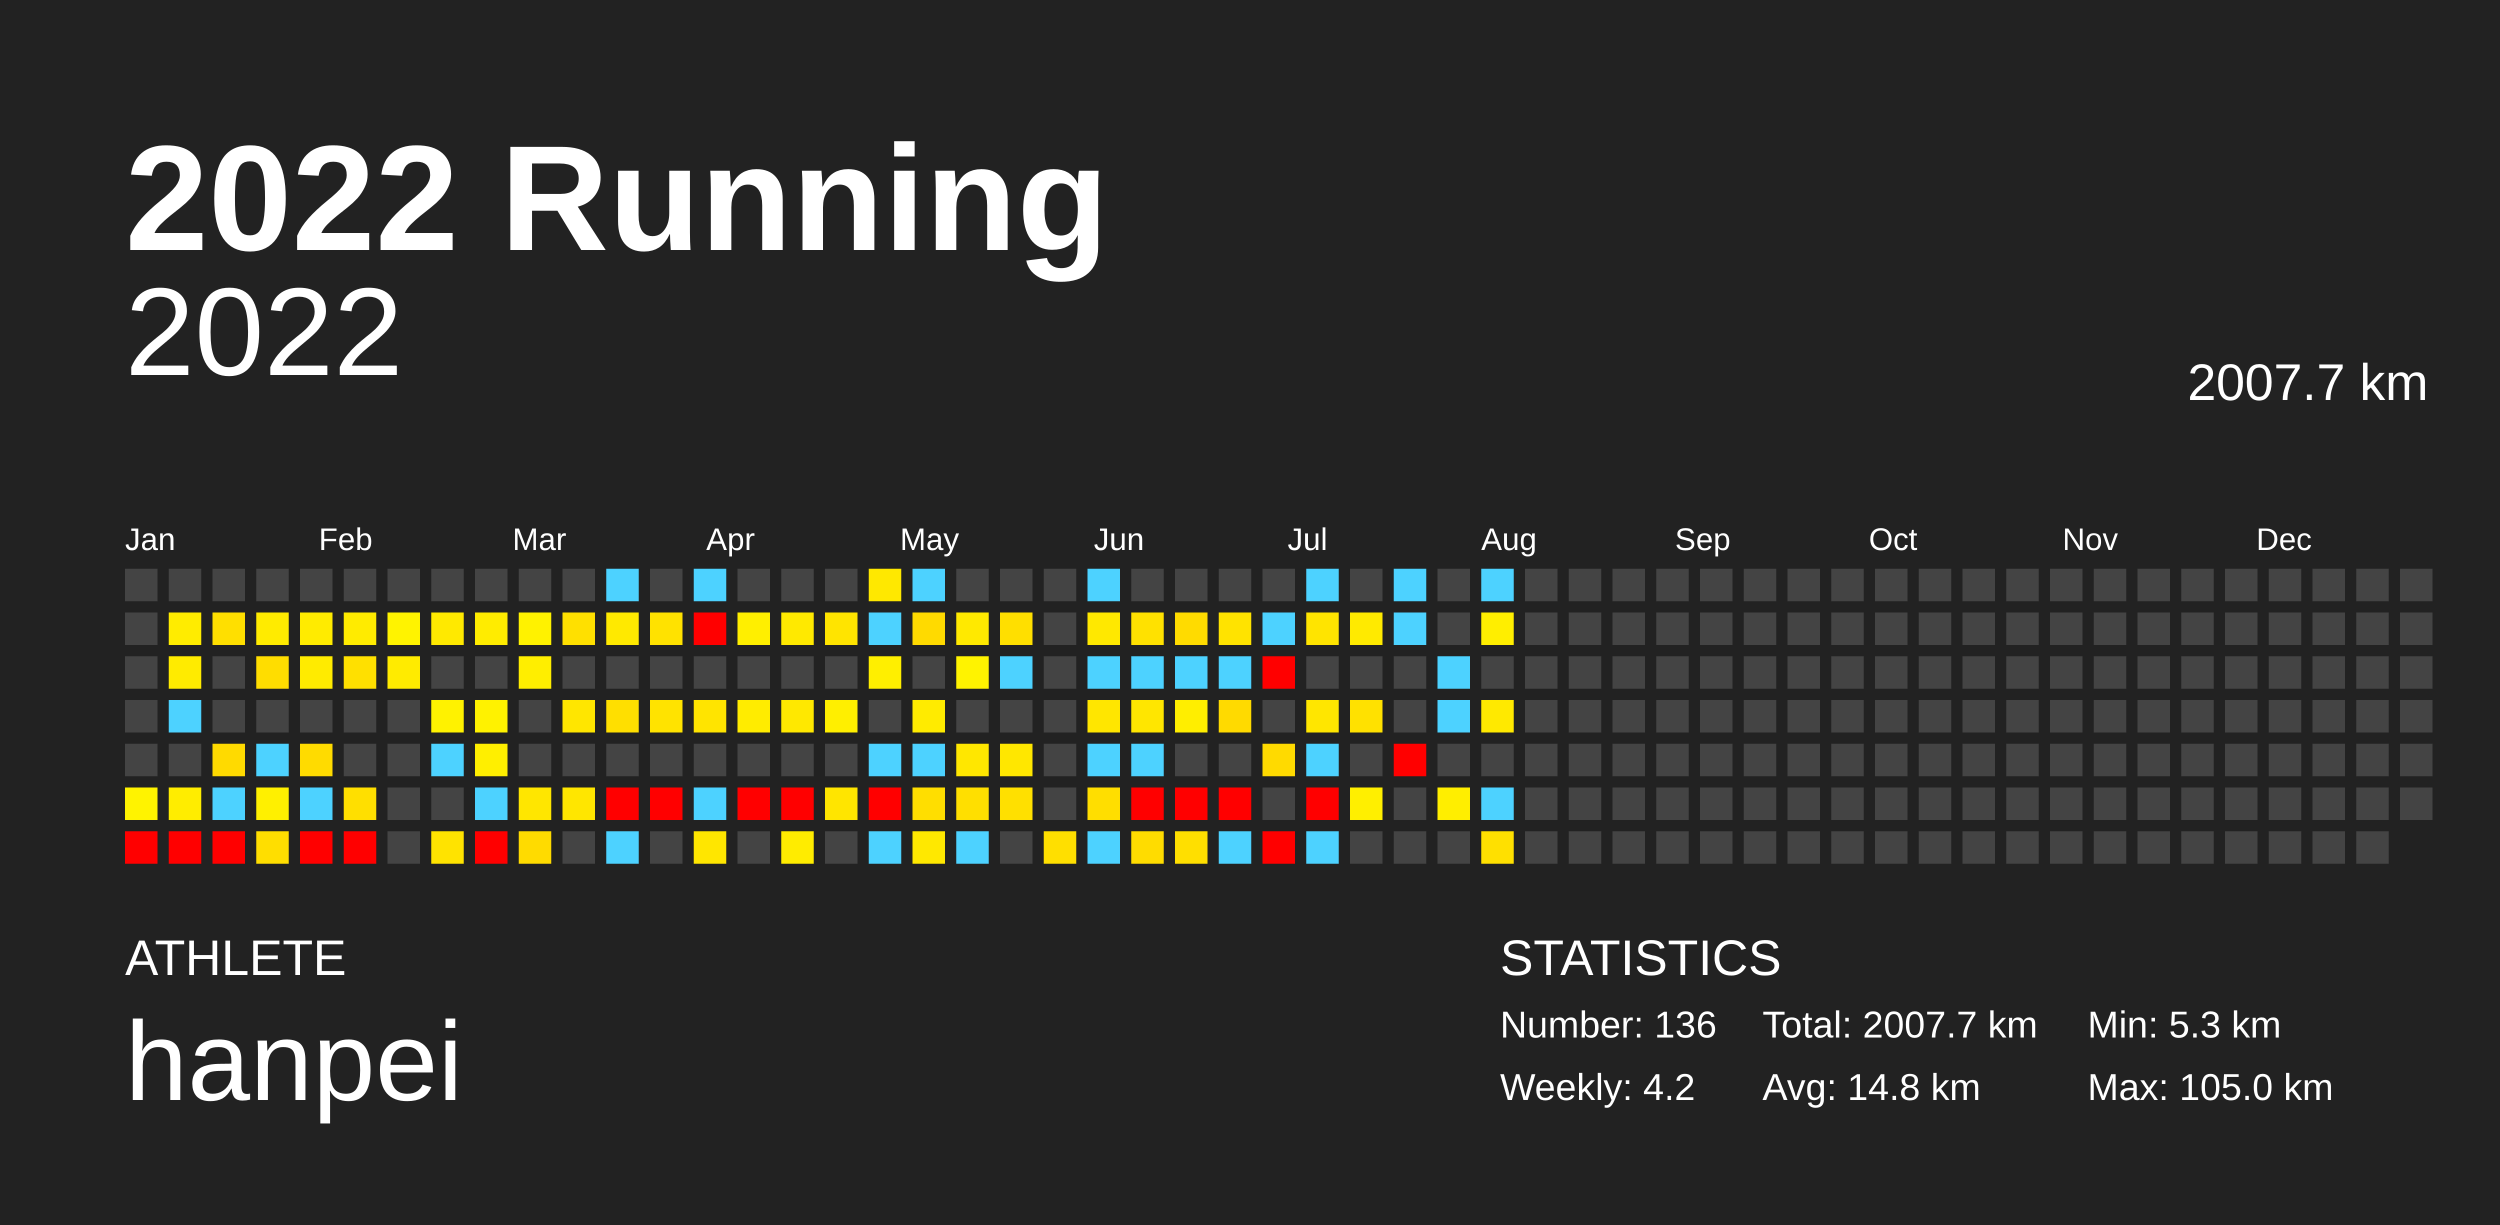
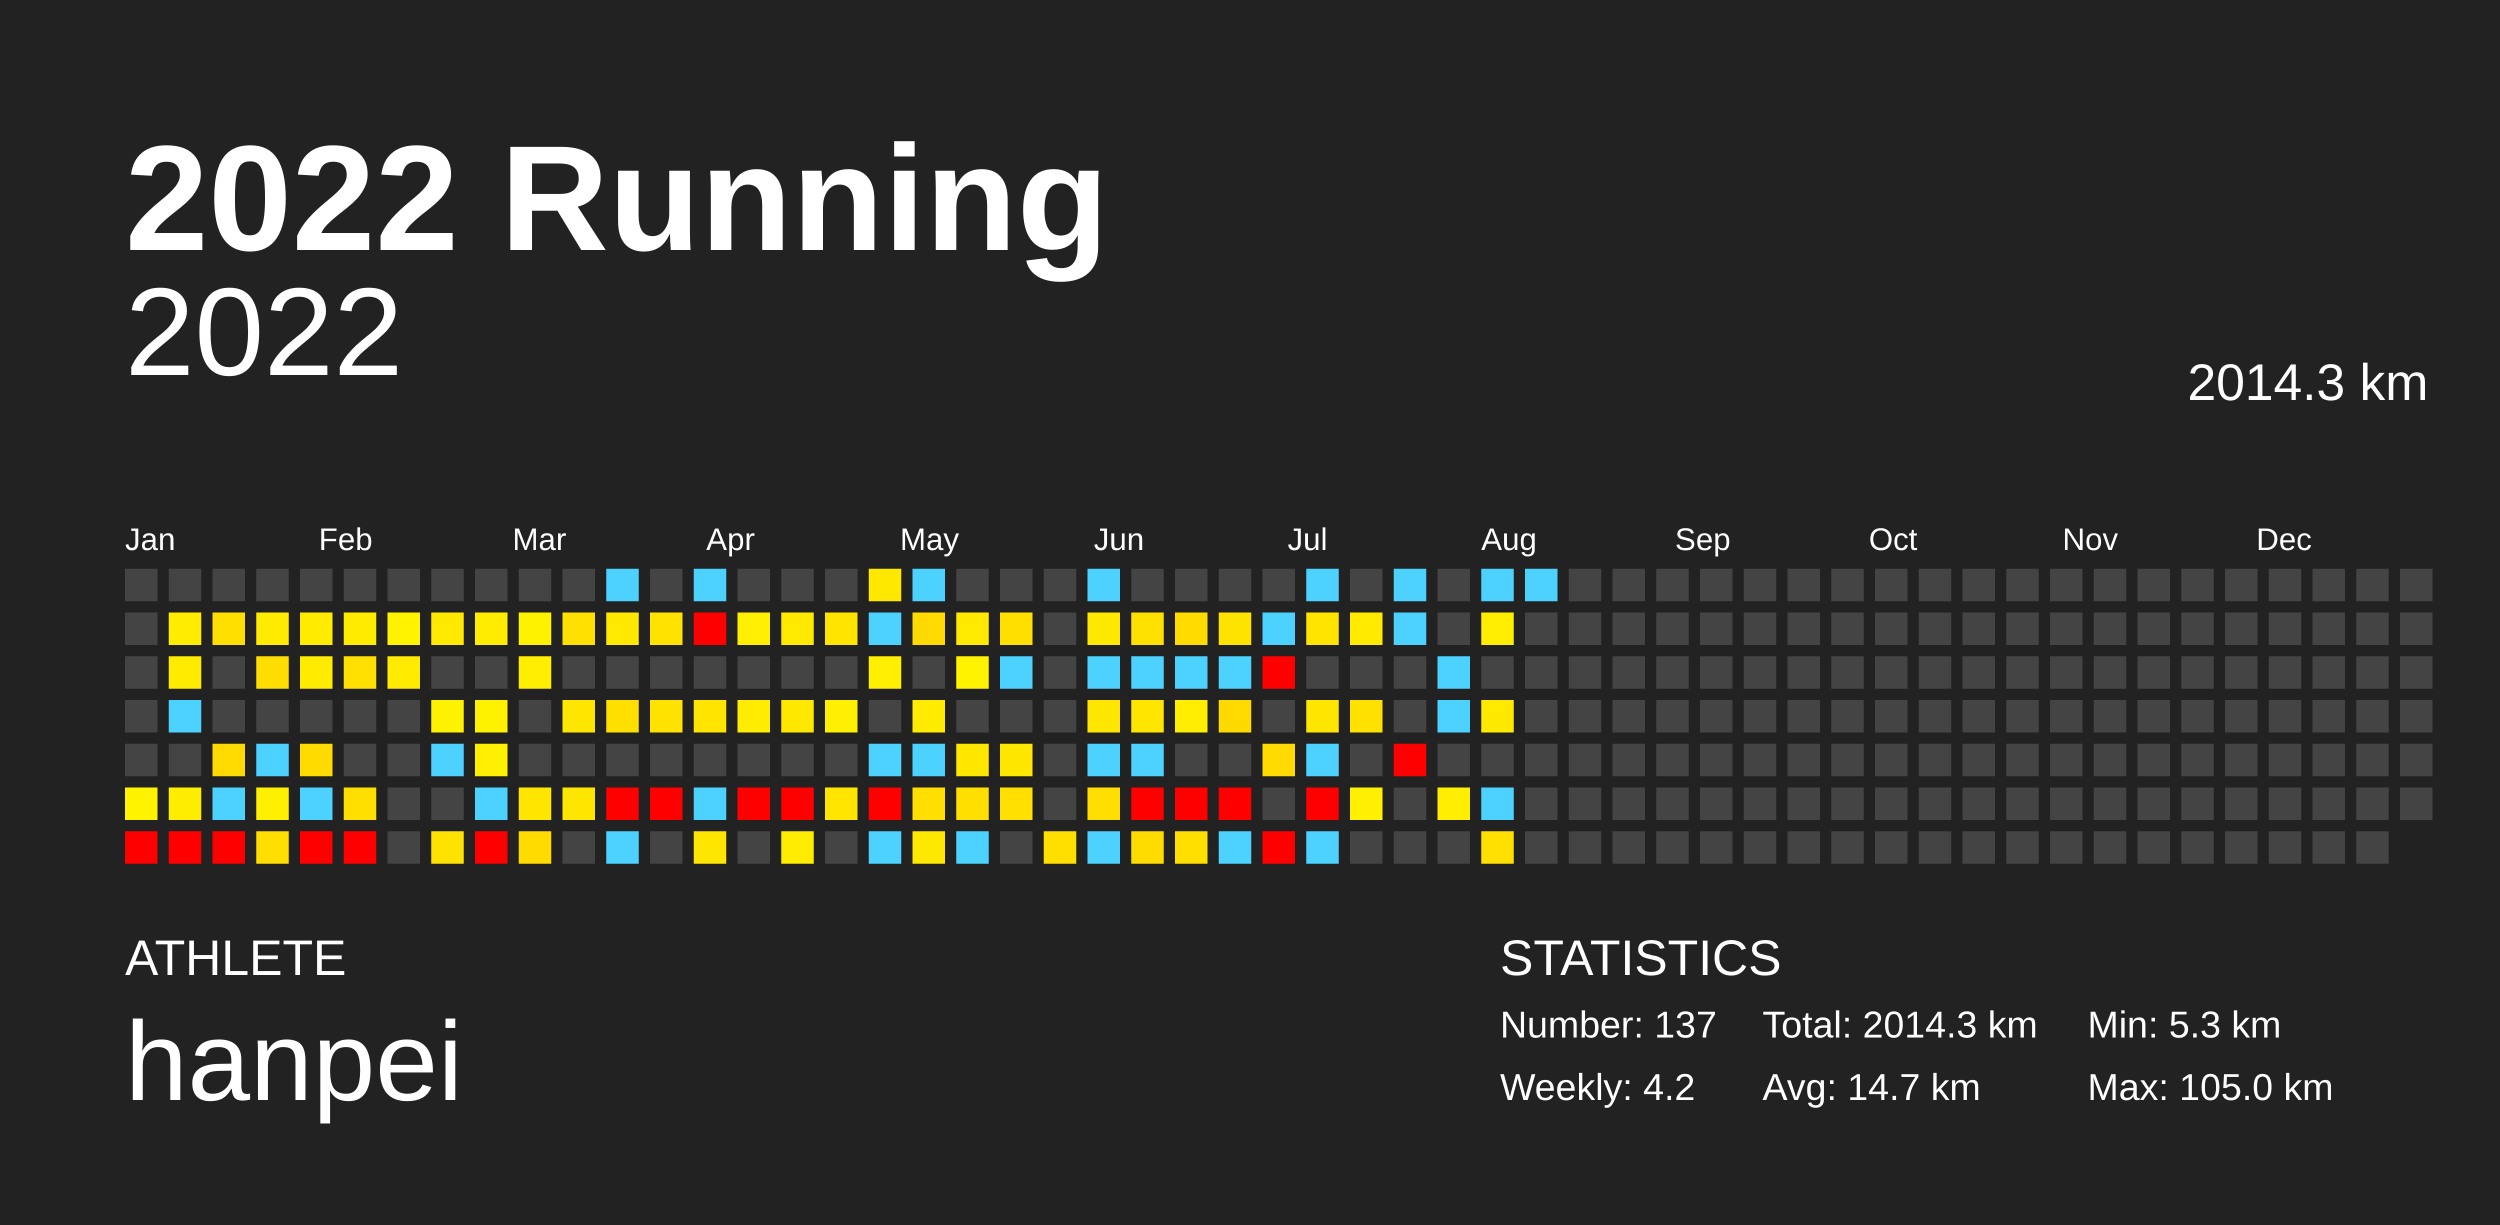
<svg xmlns="http://www.w3.org/2000/svg" baseProfile="full" height="98mm" version="1.1" viewBox="0,0,200,98" width="200mm">
  <defs />
  <rect fill="#222222" height="98" width="200" x="0" y="0" />
  <text fill="#FFFFFF" style="font-size:12px; font-family:Arial; font-weight:bold;" x="10" y="20">2022 Running</text>
  <text fill="#FFFFFF" style="font-size:4px; font-family:Arial" x="10" y="78">ATHLETE</text>
  <text fill="#FFFFFF" style="font-size:9px; font-family:Arial" x="10" y="88">hanpei</text>
  <text fill="#FFFFFF" style="font-size:4px; font-family:Arial" x="120" y="78">STATISTICS</text>
-   <text fill="#FFFFFF" style="font-size:3px; font-family:Arial" x="120" y="83">Number: 136</text>
+   <text fill="#FFFFFF" style="font-size:3px; font-family:Arial" x="120" y="83">Number: 137</text>
  <text fill="#FFFFFF" style="font-size:3px; font-family:Arial" x="120" y="88">Weekly: 4.2</text>
-   <text fill="#FFFFFF" style="font-size:3px; font-family:Arial" x="141" y="83">Total: 2007.7 km</text>
-   <text fill="#FFFFFF" style="font-size:3px; font-family:Arial" x="141" y="88">Avg: 14.8 km</text>
+   <text fill="#FFFFFF" style="font-size:3px; font-family:Arial" x="141" y="83">Total: 2014.3 km</text>
+   <text fill="#FFFFFF" style="font-size:3px; font-family:Arial" x="141" y="88">Avg: 14.7 km</text>
  <text fill="#FFFFFF" style="font-size:3px; font-family:Arial" x="167" y="83">Min: 5.3 km</text>
  <text fill="#FFFFFF" style="font-size:3px; font-family:Arial" x="167" y="88">Max: 105.0 km</text>
  <text alignment-baseline="hanging" fill="#FFFFFF" style="font-size:10.0px; font-family:Arial;" x="10" y="30">2022</text>
-   <text alignment-baseline="hanging" fill="#FFFFFF" style="font-size:4.125px; font-family:Arial;" x="175" y="32">2007.7 km</text>
+   <text alignment-baseline="hanging" fill="#FFFFFF" style="font-size:4.125px; font-family:Arial;" x="175" y="32">2014.3 km</text>
  <text fill="#FFFFFF" style="font-size:2.5px; font-family:Arial" x="10.0" y="44">Jan</text>
  <text fill="#FFFFFF" style="font-size:2.5px; font-family:Arial" x="25.5" y="44">Feb</text>
  <text fill="#FFFFFF" style="font-size:2.5px; font-family:Arial" x="41.0" y="44">Mar</text>
  <text fill="#FFFFFF" style="font-size:2.5px; font-family:Arial" x="56.5" y="44">Apr</text>
  <text fill="#FFFFFF" style="font-size:2.5px; font-family:Arial" x="72.0" y="44">May</text>
  <text fill="#FFFFFF" style="font-size:2.5px; font-family:Arial" x="87.5" y="44">Jun</text>
  <text fill="#FFFFFF" style="font-size:2.5px; font-family:Arial" x="103.0" y="44">Jul</text>
  <text fill="#FFFFFF" style="font-size:2.5px; font-family:Arial" x="118.5" y="44">Aug</text>
  <text fill="#FFFFFF" style="font-size:2.5px; font-family:Arial" x="134.0" y="44">Sep</text>
  <text fill="#FFFFFF" style="font-size:2.5px; font-family:Arial" x="149.5" y="44">Oct</text>
  <text fill="#FFFFFF" style="font-size:2.5px; font-family:Arial" x="165.0" y="44">Nov</text>
  <text fill="#FFFFFF" style="font-size:2.5px; font-family:Arial" x="180.5" y="44">Dec</text>
  <rect fill="#444444" height="2.6" width="2.6" x="10.0" y="45.5" />
  <rect fill="#444444" height="2.6" width="2.6" x="10.0" y="49.0" />
  <rect fill="#444444" height="2.6" width="2.6" x="10.0" y="52.5" />
  <rect fill="#444444" height="2.6" width="2.6" x="10.0" y="56.0" />
  <rect fill="#444444" height="2.6" width="2.6" x="10.0" y="59.5" />
  <rect fill="#fff300" height="2.6" width="2.6" x="10.0" y="63.0" />
  <rect fill="red" height="2.6" width="2.6" x="10.0" y="66.5" />
  <rect fill="#444444" height="2.6" width="2.6" x="13.5" y="45.5" />
  <rect fill="#ffec00" height="2.6" width="2.6" x="13.5" y="49.0" />
  <rect fill="#ffeb00" height="2.6" width="2.6" x="13.5" y="52.5" />
  <rect fill="#4dd2ff" height="2.6" width="2.6" x="13.5" y="56.0" />
  <rect fill="#444444" height="2.6" width="2.6" x="13.5" y="59.5" />
  <rect fill="#ffed00" height="2.6" width="2.6" x="13.5" y="63.0" />
  <rect fill="red" height="2.6" width="2.6" x="13.5" y="66.5" />
  <rect fill="#444444" height="2.6" width="2.6" x="17.0" y="45.5" />
  <rect fill="#ffdf00" height="2.6" width="2.6" x="17.0" y="49.0" />
  <rect fill="#444444" height="2.6" width="2.6" x="17.0" y="52.5" />
  <rect fill="#444444" height="2.6" width="2.6" x="17.0" y="56.0" />
  <rect fill="#ffda00" height="2.6" width="2.6" x="17.0" y="59.5" />
  <rect fill="#4dd2ff" height="2.6" width="2.6" x="17.0" y="63.0" />
  <rect fill="red" height="2.6" width="2.6" x="17.0" y="66.5" />
  <rect fill="#444444" height="2.6" width="2.6" x="20.5" y="45.5" />
  <rect fill="#ffeb00" height="2.6" width="2.6" x="20.5" y="49.0" />
  <rect fill="#ffdd00" height="2.6" width="2.6" x="20.5" y="52.5" />
  <rect fill="#444444" height="2.6" width="2.6" x="20.5" y="56.0" />
  <rect fill="#4dd2ff" height="2.6" width="2.6" x="20.5" y="59.5" />
  <rect fill="#fff000" height="2.6" width="2.6" x="20.5" y="63.0" />
  <rect fill="#ffde00" height="2.6" width="2.6" x="20.5" y="66.5" />
  <rect fill="#444444" height="2.6" width="2.6" x="24.0" y="45.5" />
  <rect fill="#ffeb00" height="2.6" width="2.6" x="24.0" y="49.0" />
  <rect fill="#ffeb00" height="2.6" width="2.6" x="24.0" y="52.5" />
  <rect fill="#444444" height="2.6" width="2.6" x="24.0" y="56.0" />
  <rect fill="#ffdb00" height="2.6" width="2.6" x="24.0" y="59.5" />
  <rect fill="#4dd2ff" height="2.6" width="2.6" x="24.0" y="63.0" />
  <rect fill="red" height="2.6" width="2.6" x="24.0" y="66.5" />
  <rect fill="#444444" height="2.6" width="2.6" x="27.5" y="45.5" />
  <rect fill="#ffeb00" height="2.6" width="2.6" x="27.5" y="49.0" />
  <rect fill="#ffe000" height="2.6" width="2.6" x="27.5" y="52.5" />
  <rect fill="#444444" height="2.6" width="2.6" x="27.5" y="56.0" />
  <rect fill="#444444" height="2.6" width="2.6" x="27.5" y="59.5" />
  <rect fill="#ffdf00" height="2.6" width="2.6" x="27.5" y="63.0" />
  <rect fill="red" height="2.6" width="2.6" x="27.5" y="66.5" />
  <rect fill="#444444" height="2.6" width="2.6" x="31.0" y="45.5" />
  <rect fill="#fff300" height="2.6" width="2.6" x="31.0" y="49.0" />
  <rect fill="#ffeb00" height="2.6" width="2.6" x="31.0" y="52.5" />
  <rect fill="#444444" height="2.6" width="2.6" x="31.0" y="56.0" />
  <rect fill="#444444" height="2.6" width="2.6" x="31.0" y="59.5" />
  <rect fill="#444444" height="2.6" width="2.6" x="31.0" y="63.0" />
  <rect fill="#444444" height="2.6" width="2.6" x="31.0" y="66.5" />
  <rect fill="#444444" height="2.6" width="2.6" x="34.5" y="45.5" />
  <rect fill="#ffe900" height="2.6" width="2.6" x="34.5" y="49.0" />
  <rect fill="#444444" height="2.6" width="2.6" x="34.5" y="52.5" />
  <rect fill="#fff200" height="2.6" width="2.6" x="34.5" y="56.0" />
  <rect fill="#4dd2ff" height="2.6" width="2.6" x="34.5" y="59.5" />
  <rect fill="#444444" height="2.6" width="2.6" x="34.5" y="63.0" />
  <rect fill="#ffe300" height="2.6" width="2.6" x="34.5" y="66.5" />
  <rect fill="#444444" height="2.6" width="2.6" x="38.0" y="45.5" />
  <rect fill="#ffec00" height="2.6" width="2.6" x="38.0" y="49.0" />
  <rect fill="#444444" height="2.6" width="2.6" x="38.0" y="52.5" />
  <rect fill="#fff200" height="2.6" width="2.6" x="38.0" y="56.0" />
  <rect fill="#ffef00" height="2.6" width="2.6" x="38.0" y="59.5" />
  <rect fill="#4dd2ff" height="2.6" width="2.6" x="38.0" y="63.0" />
  <rect fill="red" height="2.6" width="2.6" x="38.0" y="66.5" />
  <rect fill="#444444" height="2.6" width="2.6" x="41.5" y="45.5" />
  <rect fill="#fff200" height="2.6" width="2.6" x="41.5" y="49.0" />
  <rect fill="#ffee00" height="2.6" width="2.6" x="41.5" y="52.5" />
  <rect fill="#444444" height="2.6" width="2.6" x="41.5" y="56.0" />
  <rect fill="#444444" height="2.6" width="2.6" x="41.5" y="59.5" />
  <rect fill="#ffe600" height="2.6" width="2.6" x="41.5" y="63.0" />
  <rect fill="#ffdb00" height="2.6" width="2.6" x="41.5" y="66.5" />
  <rect fill="#444444" height="2.6" width="2.6" x="45.0" y="45.5" />
  <rect fill="#ffe000" height="2.6" width="2.6" x="45.0" y="49.0" />
  <rect fill="#444444" height="2.6" width="2.6" x="45.0" y="52.5" />
  <rect fill="#ffe600" height="2.6" width="2.6" x="45.0" y="56.0" />
  <rect fill="#444444" height="2.6" width="2.6" x="45.0" y="59.5" />
  <rect fill="#ffe600" height="2.6" width="2.6" x="45.0" y="63.0" />
  <rect fill="#444444" height="2.6" width="2.6" x="45.0" y="66.5" />
  <rect fill="#4dd2ff" height="2.6" width="2.6" x="48.5" y="45.5" />
  <rect fill="#ffe900" height="2.6" width="2.6" x="48.5" y="49.0" />
  <rect fill="#444444" height="2.6" width="2.6" x="48.5" y="52.5" />
  <rect fill="#ffdf00" height="2.6" width="2.6" x="48.5" y="56.0" />
  <rect fill="#444444" height="2.6" width="2.6" x="48.5" y="59.5" />
  <rect fill="red" height="2.6" width="2.6" x="48.5" y="63.0" />
  <rect fill="#4dd2ff" height="2.6" width="2.6" x="48.5" y="66.5" />
  <rect fill="#444444" height="2.6" width="2.6" x="52.0" y="45.5" />
  <rect fill="#ffe200" height="2.6" width="2.6" x="52.0" y="49.0" />
  <rect fill="#444444" height="2.6" width="2.6" x="52.0" y="52.5" />
  <rect fill="#ffe300" height="2.6" width="2.6" x="52.0" y="56.0" />
  <rect fill="#444444" height="2.6" width="2.6" x="52.0" y="59.5" />
  <rect fill="red" height="2.6" width="2.6" x="52.0" y="63.0" />
  <rect fill="#444444" height="2.6" width="2.6" x="52.0" y="66.5" />
  <rect fill="#4dd2ff" height="2.6" width="2.6" x="55.5" y="45.5" />
  <rect fill="red" height="2.6" width="2.6" x="55.5" y="49.0" />
  <rect fill="#444444" height="2.6" width="2.6" x="55.5" y="52.5" />
  <rect fill="#ffe400" height="2.6" width="2.6" x="55.5" y="56.0" />
  <rect fill="#444444" height="2.6" width="2.6" x="55.5" y="59.5" />
  <rect fill="#4dd2ff" height="2.6" width="2.6" x="55.5" y="63.0" />
  <rect fill="#ffe600" height="2.6" width="2.6" x="55.5" y="66.5" />
  <rect fill="#444444" height="2.6" width="2.6" x="59.0" y="45.5" />
  <rect fill="#ffef00" height="2.6" width="2.6" x="59.0" y="49.0" />
  <rect fill="#444444" height="2.6" width="2.6" x="59.0" y="52.5" />
  <rect fill="#ffec00" height="2.6" width="2.6" x="59.0" y="56.0" />
  <rect fill="#444444" height="2.6" width="2.6" x="59.0" y="59.5" />
  <rect fill="red" height="2.6" width="2.6" x="59.0" y="63.0" />
  <rect fill="#444444" height="2.6" width="2.6" x="59.0" y="66.5" />
  <rect fill="#444444" height="2.6" width="2.6" x="62.5" y="45.5" />
  <rect fill="#ffe900" height="2.6" width="2.6" x="62.5" y="49.0" />
  <rect fill="#444444" height="2.6" width="2.6" x="62.5" y="52.5" />
  <rect fill="#ffe800" height="2.6" width="2.6" x="62.5" y="56.0" />
  <rect fill="#444444" height="2.6" width="2.6" x="62.5" y="59.5" />
  <rect fill="red" height="2.6" width="2.6" x="62.5" y="63.0" />
  <rect fill="#ffec00" height="2.6" width="2.6" x="62.5" y="66.5" />
  <rect fill="#444444" height="2.6" width="2.6" x="66.0" y="45.5" />
  <rect fill="#ffe400" height="2.6" width="2.6" x="66.0" y="49.0" />
  <rect fill="#444444" height="2.6" width="2.6" x="66.0" y="52.5" />
  <rect fill="#ffef00" height="2.6" width="2.6" x="66.0" y="56.0" />
  <rect fill="#444444" height="2.6" width="2.6" x="66.0" y="59.5" />
  <rect fill="#ffe500" height="2.6" width="2.6" x="66.0" y="63.0" />
  <rect fill="#444444" height="2.6" width="2.6" x="66.0" y="66.5" />
  <rect fill="#ffe800" height="2.6" width="2.6" x="69.5" y="45.5" />
  <rect fill="#4dd2ff" height="2.6" width="2.6" x="69.5" y="49.0" />
  <rect fill="#ffef00" height="2.6" width="2.6" x="69.5" y="52.5" />
  <rect fill="#444444" height="2.6" width="2.6" x="69.5" y="56.0" />
  <rect fill="#4dd2ff" height="2.6" width="2.6" x="69.5" y="59.5" />
  <rect fill="red" height="2.6" width="2.6" x="69.5" y="63.0" />
  <rect fill="#4dd2ff" height="2.6" width="2.6" x="69.5" y="66.5" />
  <rect fill="#4dd2ff" height="2.6" width="2.6" x="73.0" y="45.5" />
  <rect fill="#ffda00" height="2.6" width="2.6" x="73.0" y="49.0" />
  <rect fill="#444444" height="2.6" width="2.6" x="73.0" y="52.5" />
  <rect fill="#ffeb00" height="2.6" width="2.6" x="73.0" y="56.0" />
  <rect fill="#4dd2ff" height="2.6" width="2.6" x="73.0" y="59.5" />
  <rect fill="#ffde00" height="2.6" width="2.6" x="73.0" y="63.0" />
  <rect fill="#ffe800" height="2.6" width="2.6" x="73.0" y="66.5" />
  <rect fill="#444444" height="2.6" width="2.6" x="76.5" y="45.5" />
  <rect fill="#ffe900" height="2.6" width="2.6" x="76.5" y="49.0" />
  <rect fill="#fff300" height="2.6" width="2.6" x="76.5" y="52.5" />
  <rect fill="#444444" height="2.6" width="2.6" x="76.5" y="56.0" />
  <rect fill="#ffe700" height="2.6" width="2.6" x="76.5" y="59.5" />
  <rect fill="#ffdf00" height="2.6" width="2.6" x="76.5" y="63.0" />
  <rect fill="#4dd2ff" height="2.6" width="2.6" x="76.5" y="66.5" />
  <rect fill="#444444" height="2.6" width="2.6" x="80.0" y="45.5" />
  <rect fill="#ffdf00" height="2.6" width="2.6" x="80.0" y="49.0" />
  <rect fill="#4dd2ff" height="2.6" width="2.6" x="80.0" y="52.5" />
  <rect fill="#444444" height="2.6" width="2.6" x="80.0" y="56.0" />
  <rect fill="#ffe700" height="2.6" width="2.6" x="80.0" y="59.5" />
  <rect fill="#ffe000" height="2.6" width="2.6" x="80.0" y="63.0" />
  <rect fill="#444444" height="2.6" width="2.6" x="80.0" y="66.5" />
  <rect fill="#444444" height="2.6" width="2.6" x="83.5" y="45.5" />
  <rect fill="#444444" height="2.6" width="2.6" x="83.5" y="49.0" />
  <rect fill="#444444" height="2.6" width="2.6" x="83.5" y="52.5" />
  <rect fill="#444444" height="2.6" width="2.6" x="83.5" y="56.0" />
  <rect fill="#444444" height="2.6" width="2.6" x="83.5" y="59.5" />
  <rect fill="#444444" height="2.6" width="2.6" x="83.5" y="63.0" />
  <rect fill="#ffdf00" height="2.6" width="2.6" x="83.5" y="66.5" />
  <rect fill="#4dd2ff" height="2.6" width="2.6" x="87.0" y="45.5" />
  <rect fill="#ffe800" height="2.6" width="2.6" x="87.0" y="49.0" />
  <rect fill="#4dd2ff" height="2.6" width="2.6" x="87.0" y="52.5" />
  <rect fill="#ffe600" height="2.6" width="2.6" x="87.0" y="56.0" />
  <rect fill="#4dd2ff" height="2.6" width="2.6" x="87.0" y="59.5" />
  <rect fill="#ffde00" height="2.6" width="2.6" x="87.0" y="63.0" />
  <rect fill="#4dd2ff" height="2.6" width="2.6" x="87.0" y="66.5" />
  <rect fill="#444444" height="2.6" width="2.6" x="90.5" y="45.5" />
  <rect fill="#ffe100" height="2.6" width="2.6" x="90.5" y="49.0" />
  <rect fill="#4dd2ff" height="2.6" width="2.6" x="90.5" y="52.5" />
  <rect fill="#ffe600" height="2.6" width="2.6" x="90.5" y="56.0" />
  <rect fill="#4dd2ff" height="2.6" width="2.6" x="90.5" y="59.5" />
  <rect fill="red" height="2.6" width="2.6" x="90.5" y="63.0" />
  <rect fill="#ffdc00" height="2.6" width="2.6" x="90.5" y="66.5" />
  <rect fill="#444444" height="2.6" width="2.6" x="94.0" y="45.5" />
  <rect fill="#ffdb00" height="2.6" width="2.6" x="94.0" y="49.0" />
  <rect fill="#4dd2ff" height="2.6" width="2.6" x="94.0" y="52.5" />
  <rect fill="#ffee00" height="2.6" width="2.6" x="94.0" y="56.0" />
  <rect fill="#444444" height="2.6" width="2.6" x="94.0" y="59.5" />
  <rect fill="red" height="2.6" width="2.6" x="94.0" y="63.0" />
  <rect fill="#ffdf00" height="2.6" width="2.6" x="94.0" y="66.5" />
  <rect fill="#444444" height="2.6" width="2.6" x="97.5" y="45.5" />
  <rect fill="#ffe300" height="2.6" width="2.6" x="97.5" y="49.0" />
  <rect fill="#4dd2ff" height="2.6" width="2.6" x="97.5" y="52.5" />
  <rect fill="#ffda00" height="2.6" width="2.6" x="97.5" y="56.0" />
  <rect fill="#444444" height="2.6" width="2.6" x="97.5" y="59.5" />
  <rect fill="red" height="2.6" width="2.6" x="97.5" y="63.0" />
  <rect fill="#4dd2ff" height="2.6" width="2.6" x="97.5" y="66.5" />
  <rect fill="#444444" height="2.6" width="2.6" x="101.0" y="45.5" />
  <rect fill="#4dd2ff" height="2.6" width="2.6" x="101.0" y="49.0" />
  <rect fill="red" height="2.6" width="2.6" x="101.0" y="52.5" />
  <rect fill="#444444" height="2.6" width="2.6" x="101.0" y="56.0" />
  <rect fill="#ffda00" height="2.6" width="2.6" x="101.0" y="59.5" />
  <rect fill="#444444" height="2.6" width="2.6" x="101.0" y="63.0" />
  <rect fill="red" height="2.6" width="2.6" x="101.0" y="66.5" />
  <rect fill="#4dd2ff" height="2.6" width="2.6" x="104.5" y="45.5" />
  <rect fill="#ffe400" height="2.6" width="2.6" x="104.5" y="49.0" />
  <rect fill="#444444" height="2.6" width="2.6" x="104.5" y="52.5" />
  <rect fill="#ffe600" height="2.6" width="2.6" x="104.5" y="56.0" />
  <rect fill="#4dd2ff" height="2.6" width="2.6" x="104.5" y="59.5" />
  <rect fill="red" height="2.6" width="2.6" x="104.5" y="63.0" />
  <rect fill="#4dd2ff" height="2.6" width="2.6" x="104.5" y="66.5" />
  <rect fill="#444444" height="2.6" width="2.6" x="108.0" y="45.5" />
  <rect fill="#ffea00" height="2.6" width="2.6" x="108.0" y="49.0" />
  <rect fill="#444444" height="2.6" width="2.6" x="108.0" y="52.5" />
  <rect fill="#ffe100" height="2.6" width="2.6" x="108.0" y="56.0" />
  <rect fill="#444444" height="2.6" width="2.6" x="108.0" y="59.5" />
  <rect fill="#ffef00" height="2.6" width="2.6" x="108.0" y="63.0" />
  <rect fill="#444444" height="2.6" width="2.6" x="108.0" y="66.5" />
  <rect fill="#4dd2ff" height="2.6" width="2.6" x="111.5" y="45.5" />
  <rect fill="#4dd2ff" height="2.6" width="2.6" x="111.5" y="49.0" />
  <rect fill="#444444" height="2.6" width="2.6" x="111.5" y="52.5" />
  <rect fill="#444444" height="2.6" width="2.6" x="111.5" y="56.0" />
  <rect fill="red" height="2.6" width="2.6" x="111.5" y="59.5" />
  <rect fill="#444444" height="2.6" width="2.6" x="111.5" y="63.0" />
  <rect fill="#444444" height="2.6" width="2.6" x="111.5" y="66.5" />
  <rect fill="#444444" height="2.6" width="2.6" x="115.0" y="45.5" />
  <rect fill="#444444" height="2.6" width="2.6" x="115.0" y="49.0" />
  <rect fill="#4dd2ff" height="2.6" width="2.6" x="115.0" y="52.5" />
  <rect fill="#4dd2ff" height="2.6" width="2.6" x="115.0" y="56.0" />
  <rect fill="#444444" height="2.6" width="2.6" x="115.0" y="59.5" />
  <rect fill="#ffee00" height="2.6" width="2.6" x="115.0" y="63.0" />
  <rect fill="#444444" height="2.6" width="2.6" x="115.0" y="66.5" />
  <rect fill="#4dd2ff" height="2.6" width="2.6" x="118.5" y="45.5" />
  <rect fill="#ffee00" height="2.6" width="2.6" x="118.5" y="49.0" />
  <rect fill="#444444" height="2.6" width="2.6" x="118.5" y="52.5" />
  <rect fill="#ffe900" height="2.6" width="2.6" x="118.5" y="56.0" />
  <rect fill="#444444" height="2.6" width="2.6" x="118.5" y="59.5" />
  <rect fill="#4dd2ff" height="2.6" width="2.6" x="118.5" y="63.0" />
  <rect fill="#ffe000" height="2.6" width="2.6" x="118.5" y="66.5" />
-   <rect fill="#444444" height="2.6" width="2.6" x="122.0" y="45.5" />
+   <rect fill="#4dd2ff" height="2.6" width="2.6" x="122.0" y="45.5" />
  <rect fill="#444444" height="2.6" width="2.6" x="122.0" y="49.0" />
  <rect fill="#444444" height="2.6" width="2.6" x="122.0" y="52.5" />
  <rect fill="#444444" height="2.6" width="2.6" x="122.0" y="56.0" />
  <rect fill="#444444" height="2.6" width="2.6" x="122.0" y="59.5" />
  <rect fill="#444444" height="2.6" width="2.6" x="122.0" y="63.0" />
  <rect fill="#444444" height="2.6" width="2.6" x="122.0" y="66.5" />
  <rect fill="#444444" height="2.6" width="2.6" x="125.5" y="45.5" />
  <rect fill="#444444" height="2.6" width="2.6" x="125.5" y="49.0" />
  <rect fill="#444444" height="2.6" width="2.6" x="125.5" y="52.5" />
  <rect fill="#444444" height="2.6" width="2.6" x="125.5" y="56.0" />
  <rect fill="#444444" height="2.6" width="2.6" x="125.5" y="59.5" />
  <rect fill="#444444" height="2.6" width="2.6" x="125.5" y="63.0" />
  <rect fill="#444444" height="2.6" width="2.6" x="125.5" y="66.5" />
  <rect fill="#444444" height="2.6" width="2.6" x="129.0" y="45.5" />
  <rect fill="#444444" height="2.6" width="2.6" x="129.0" y="49.0" />
  <rect fill="#444444" height="2.6" width="2.6" x="129.0" y="52.5" />
  <rect fill="#444444" height="2.6" width="2.6" x="129.0" y="56.0" />
  <rect fill="#444444" height="2.6" width="2.6" x="129.0" y="59.5" />
  <rect fill="#444444" height="2.6" width="2.6" x="129.0" y="63.0" />
  <rect fill="#444444" height="2.6" width="2.6" x="129.0" y="66.5" />
  <rect fill="#444444" height="2.6" width="2.6" x="132.5" y="45.5" />
  <rect fill="#444444" height="2.6" width="2.6" x="132.5" y="49.0" />
  <rect fill="#444444" height="2.6" width="2.6" x="132.5" y="52.5" />
  <rect fill="#444444" height="2.6" width="2.6" x="132.5" y="56.0" />
  <rect fill="#444444" height="2.6" width="2.6" x="132.5" y="59.5" />
  <rect fill="#444444" height="2.6" width="2.6" x="132.5" y="63.0" />
  <rect fill="#444444" height="2.6" width="2.6" x="132.5" y="66.5" />
  <rect fill="#444444" height="2.6" width="2.6" x="136.0" y="45.5" />
  <rect fill="#444444" height="2.6" width="2.6" x="136.0" y="49.0" />
  <rect fill="#444444" height="2.6" width="2.6" x="136.0" y="52.5" />
  <rect fill="#444444" height="2.6" width="2.6" x="136.0" y="56.0" />
  <rect fill="#444444" height="2.6" width="2.6" x="136.0" y="59.5" />
  <rect fill="#444444" height="2.6" width="2.6" x="136.0" y="63.0" />
  <rect fill="#444444" height="2.6" width="2.6" x="136.0" y="66.5" />
  <rect fill="#444444" height="2.6" width="2.6" x="139.5" y="45.5" />
  <rect fill="#444444" height="2.6" width="2.6" x="139.5" y="49.0" />
  <rect fill="#444444" height="2.6" width="2.6" x="139.5" y="52.5" />
  <rect fill="#444444" height="2.6" width="2.6" x="139.5" y="56.0" />
  <rect fill="#444444" height="2.6" width="2.6" x="139.5" y="59.5" />
  <rect fill="#444444" height="2.6" width="2.6" x="139.5" y="63.0" />
  <rect fill="#444444" height="2.6" width="2.6" x="139.5" y="66.5" />
  <rect fill="#444444" height="2.6" width="2.6" x="143.0" y="45.5" />
  <rect fill="#444444" height="2.6" width="2.6" x="143.0" y="49.0" />
  <rect fill="#444444" height="2.6" width="2.6" x="143.0" y="52.5" />
  <rect fill="#444444" height="2.6" width="2.6" x="143.0" y="56.0" />
  <rect fill="#444444" height="2.6" width="2.6" x="143.0" y="59.5" />
  <rect fill="#444444" height="2.6" width="2.6" x="143.0" y="63.0" />
  <rect fill="#444444" height="2.6" width="2.6" x="143.0" y="66.5" />
  <rect fill="#444444" height="2.6" width="2.6" x="146.5" y="45.5" />
  <rect fill="#444444" height="2.6" width="2.6" x="146.5" y="49.0" />
  <rect fill="#444444" height="2.6" width="2.6" x="146.5" y="52.5" />
  <rect fill="#444444" height="2.6" width="2.6" x="146.5" y="56.0" />
  <rect fill="#444444" height="2.6" width="2.6" x="146.5" y="59.5" />
  <rect fill="#444444" height="2.6" width="2.6" x="146.5" y="63.0" />
  <rect fill="#444444" height="2.6" width="2.6" x="146.5" y="66.5" />
  <rect fill="#444444" height="2.6" width="2.6" x="150.0" y="45.5" />
  <rect fill="#444444" height="2.6" width="2.6" x="150.0" y="49.0" />
  <rect fill="#444444" height="2.6" width="2.6" x="150.0" y="52.5" />
  <rect fill="#444444" height="2.6" width="2.6" x="150.0" y="56.0" />
  <rect fill="#444444" height="2.6" width="2.6" x="150.0" y="59.5" />
  <rect fill="#444444" height="2.6" width="2.6" x="150.0" y="63.0" />
  <rect fill="#444444" height="2.6" width="2.6" x="150.0" y="66.5" />
  <rect fill="#444444" height="2.6" width="2.6" x="153.5" y="45.5" />
  <rect fill="#444444" height="2.6" width="2.6" x="153.5" y="49.0" />
  <rect fill="#444444" height="2.6" width="2.6" x="153.5" y="52.5" />
  <rect fill="#444444" height="2.6" width="2.6" x="153.5" y="56.0" />
  <rect fill="#444444" height="2.6" width="2.6" x="153.5" y="59.5" />
  <rect fill="#444444" height="2.6" width="2.6" x="153.5" y="63.0" />
  <rect fill="#444444" height="2.6" width="2.6" x="153.5" y="66.5" />
  <rect fill="#444444" height="2.6" width="2.6" x="157.0" y="45.5" />
  <rect fill="#444444" height="2.6" width="2.6" x="157.0" y="49.0" />
  <rect fill="#444444" height="2.6" width="2.6" x="157.0" y="52.5" />
  <rect fill="#444444" height="2.6" width="2.6" x="157.0" y="56.0" />
  <rect fill="#444444" height="2.6" width="2.6" x="157.0" y="59.5" />
  <rect fill="#444444" height="2.6" width="2.6" x="157.0" y="63.0" />
  <rect fill="#444444" height="2.6" width="2.6" x="157.0" y="66.5" />
  <rect fill="#444444" height="2.6" width="2.6" x="160.5" y="45.5" />
  <rect fill="#444444" height="2.6" width="2.6" x="160.5" y="49.0" />
  <rect fill="#444444" height="2.6" width="2.6" x="160.5" y="52.5" />
  <rect fill="#444444" height="2.6" width="2.6" x="160.5" y="56.0" />
  <rect fill="#444444" height="2.6" width="2.6" x="160.5" y="59.5" />
  <rect fill="#444444" height="2.6" width="2.6" x="160.5" y="63.0" />
  <rect fill="#444444" height="2.6" width="2.6" x="160.5" y="66.5" />
  <rect fill="#444444" height="2.6" width="2.6" x="164.0" y="45.5" />
  <rect fill="#444444" height="2.6" width="2.6" x="164.0" y="49.0" />
  <rect fill="#444444" height="2.6" width="2.6" x="164.0" y="52.5" />
  <rect fill="#444444" height="2.6" width="2.6" x="164.0" y="56.0" />
  <rect fill="#444444" height="2.6" width="2.6" x="164.0" y="59.5" />
  <rect fill="#444444" height="2.6" width="2.6" x="164.0" y="63.0" />
  <rect fill="#444444" height="2.6" width="2.6" x="164.0" y="66.5" />
  <rect fill="#444444" height="2.6" width="2.6" x="167.5" y="45.5" />
  <rect fill="#444444" height="2.6" width="2.6" x="167.5" y="49.0" />
  <rect fill="#444444" height="2.6" width="2.6" x="167.5" y="52.5" />
  <rect fill="#444444" height="2.6" width="2.6" x="167.5" y="56.0" />
  <rect fill="#444444" height="2.6" width="2.6" x="167.5" y="59.5" />
  <rect fill="#444444" height="2.6" width="2.6" x="167.5" y="63.0" />
  <rect fill="#444444" height="2.6" width="2.6" x="167.5" y="66.5" />
  <rect fill="#444444" height="2.6" width="2.6" x="171.0" y="45.5" />
  <rect fill="#444444" height="2.6" width="2.6" x="171.0" y="49.0" />
  <rect fill="#444444" height="2.6" width="2.6" x="171.0" y="52.5" />
  <rect fill="#444444" height="2.6" width="2.6" x="171.0" y="56.0" />
  <rect fill="#444444" height="2.6" width="2.6" x="171.0" y="59.5" />
  <rect fill="#444444" height="2.6" width="2.6" x="171.0" y="63.0" />
  <rect fill="#444444" height="2.6" width="2.6" x="171.0" y="66.5" />
  <rect fill="#444444" height="2.6" width="2.6" x="174.5" y="45.5" />
  <rect fill="#444444" height="2.6" width="2.6" x="174.5" y="49.0" />
  <rect fill="#444444" height="2.6" width="2.6" x="174.5" y="52.5" />
  <rect fill="#444444" height="2.6" width="2.6" x="174.5" y="56.0" />
  <rect fill="#444444" height="2.6" width="2.6" x="174.5" y="59.5" />
  <rect fill="#444444" height="2.6" width="2.6" x="174.5" y="63.0" />
  <rect fill="#444444" height="2.6" width="2.6" x="174.5" y="66.5" />
  <rect fill="#444444" height="2.6" width="2.6" x="178.0" y="45.5" />
  <rect fill="#444444" height="2.6" width="2.6" x="178.0" y="49.0" />
  <rect fill="#444444" height="2.6" width="2.6" x="178.0" y="52.5" />
  <rect fill="#444444" height="2.6" width="2.6" x="178.0" y="56.0" />
  <rect fill="#444444" height="2.6" width="2.6" x="178.0" y="59.5" />
  <rect fill="#444444" height="2.6" width="2.6" x="178.0" y="63.0" />
  <rect fill="#444444" height="2.6" width="2.6" x="178.0" y="66.5" />
  <rect fill="#444444" height="2.6" width="2.6" x="181.5" y="45.5" />
  <rect fill="#444444" height="2.6" width="2.6" x="181.5" y="49.0" />
  <rect fill="#444444" height="2.6" width="2.6" x="181.5" y="52.5" />
  <rect fill="#444444" height="2.6" width="2.6" x="181.5" y="56.0" />
  <rect fill="#444444" height="2.6" width="2.6" x="181.5" y="59.5" />
  <rect fill="#444444" height="2.6" width="2.6" x="181.5" y="63.0" />
  <rect fill="#444444" height="2.6" width="2.6" x="181.5" y="66.5" />
  <rect fill="#444444" height="2.6" width="2.6" x="185.0" y="45.5" />
  <rect fill="#444444" height="2.6" width="2.6" x="185.0" y="49.0" />
  <rect fill="#444444" height="2.6" width="2.6" x="185.0" y="52.5" />
  <rect fill="#444444" height="2.6" width="2.6" x="185.0" y="56.0" />
  <rect fill="#444444" height="2.6" width="2.6" x="185.0" y="59.5" />
  <rect fill="#444444" height="2.6" width="2.6" x="185.0" y="63.0" />
  <rect fill="#444444" height="2.6" width="2.6" x="185.0" y="66.5" />
  <rect fill="#444444" height="2.6" width="2.6" x="188.5" y="45.5" />
  <rect fill="#444444" height="2.6" width="2.6" x="188.5" y="49.0" />
  <rect fill="#444444" height="2.6" width="2.6" x="188.5" y="52.5" />
  <rect fill="#444444" height="2.6" width="2.6" x="188.5" y="56.0" />
  <rect fill="#444444" height="2.6" width="2.6" x="188.5" y="59.5" />
  <rect fill="#444444" height="2.6" width="2.6" x="188.5" y="63.0" />
  <rect fill="#444444" height="2.6" width="2.6" x="188.5" y="66.5" />
  <rect fill="#444444" height="2.6" width="2.6" x="192.0" y="45.5" />
  <rect fill="#444444" height="2.6" width="2.6" x="192.0" y="49.0" />
  <rect fill="#444444" height="2.6" width="2.6" x="192.0" y="52.5" />
  <rect fill="#444444" height="2.6" width="2.6" x="192.0" y="56.0" />
  <rect fill="#444444" height="2.6" width="2.6" x="192.0" y="59.5" />
  <rect fill="#444444" height="2.6" width="2.6" x="192.0" y="63.0" />
</svg>
